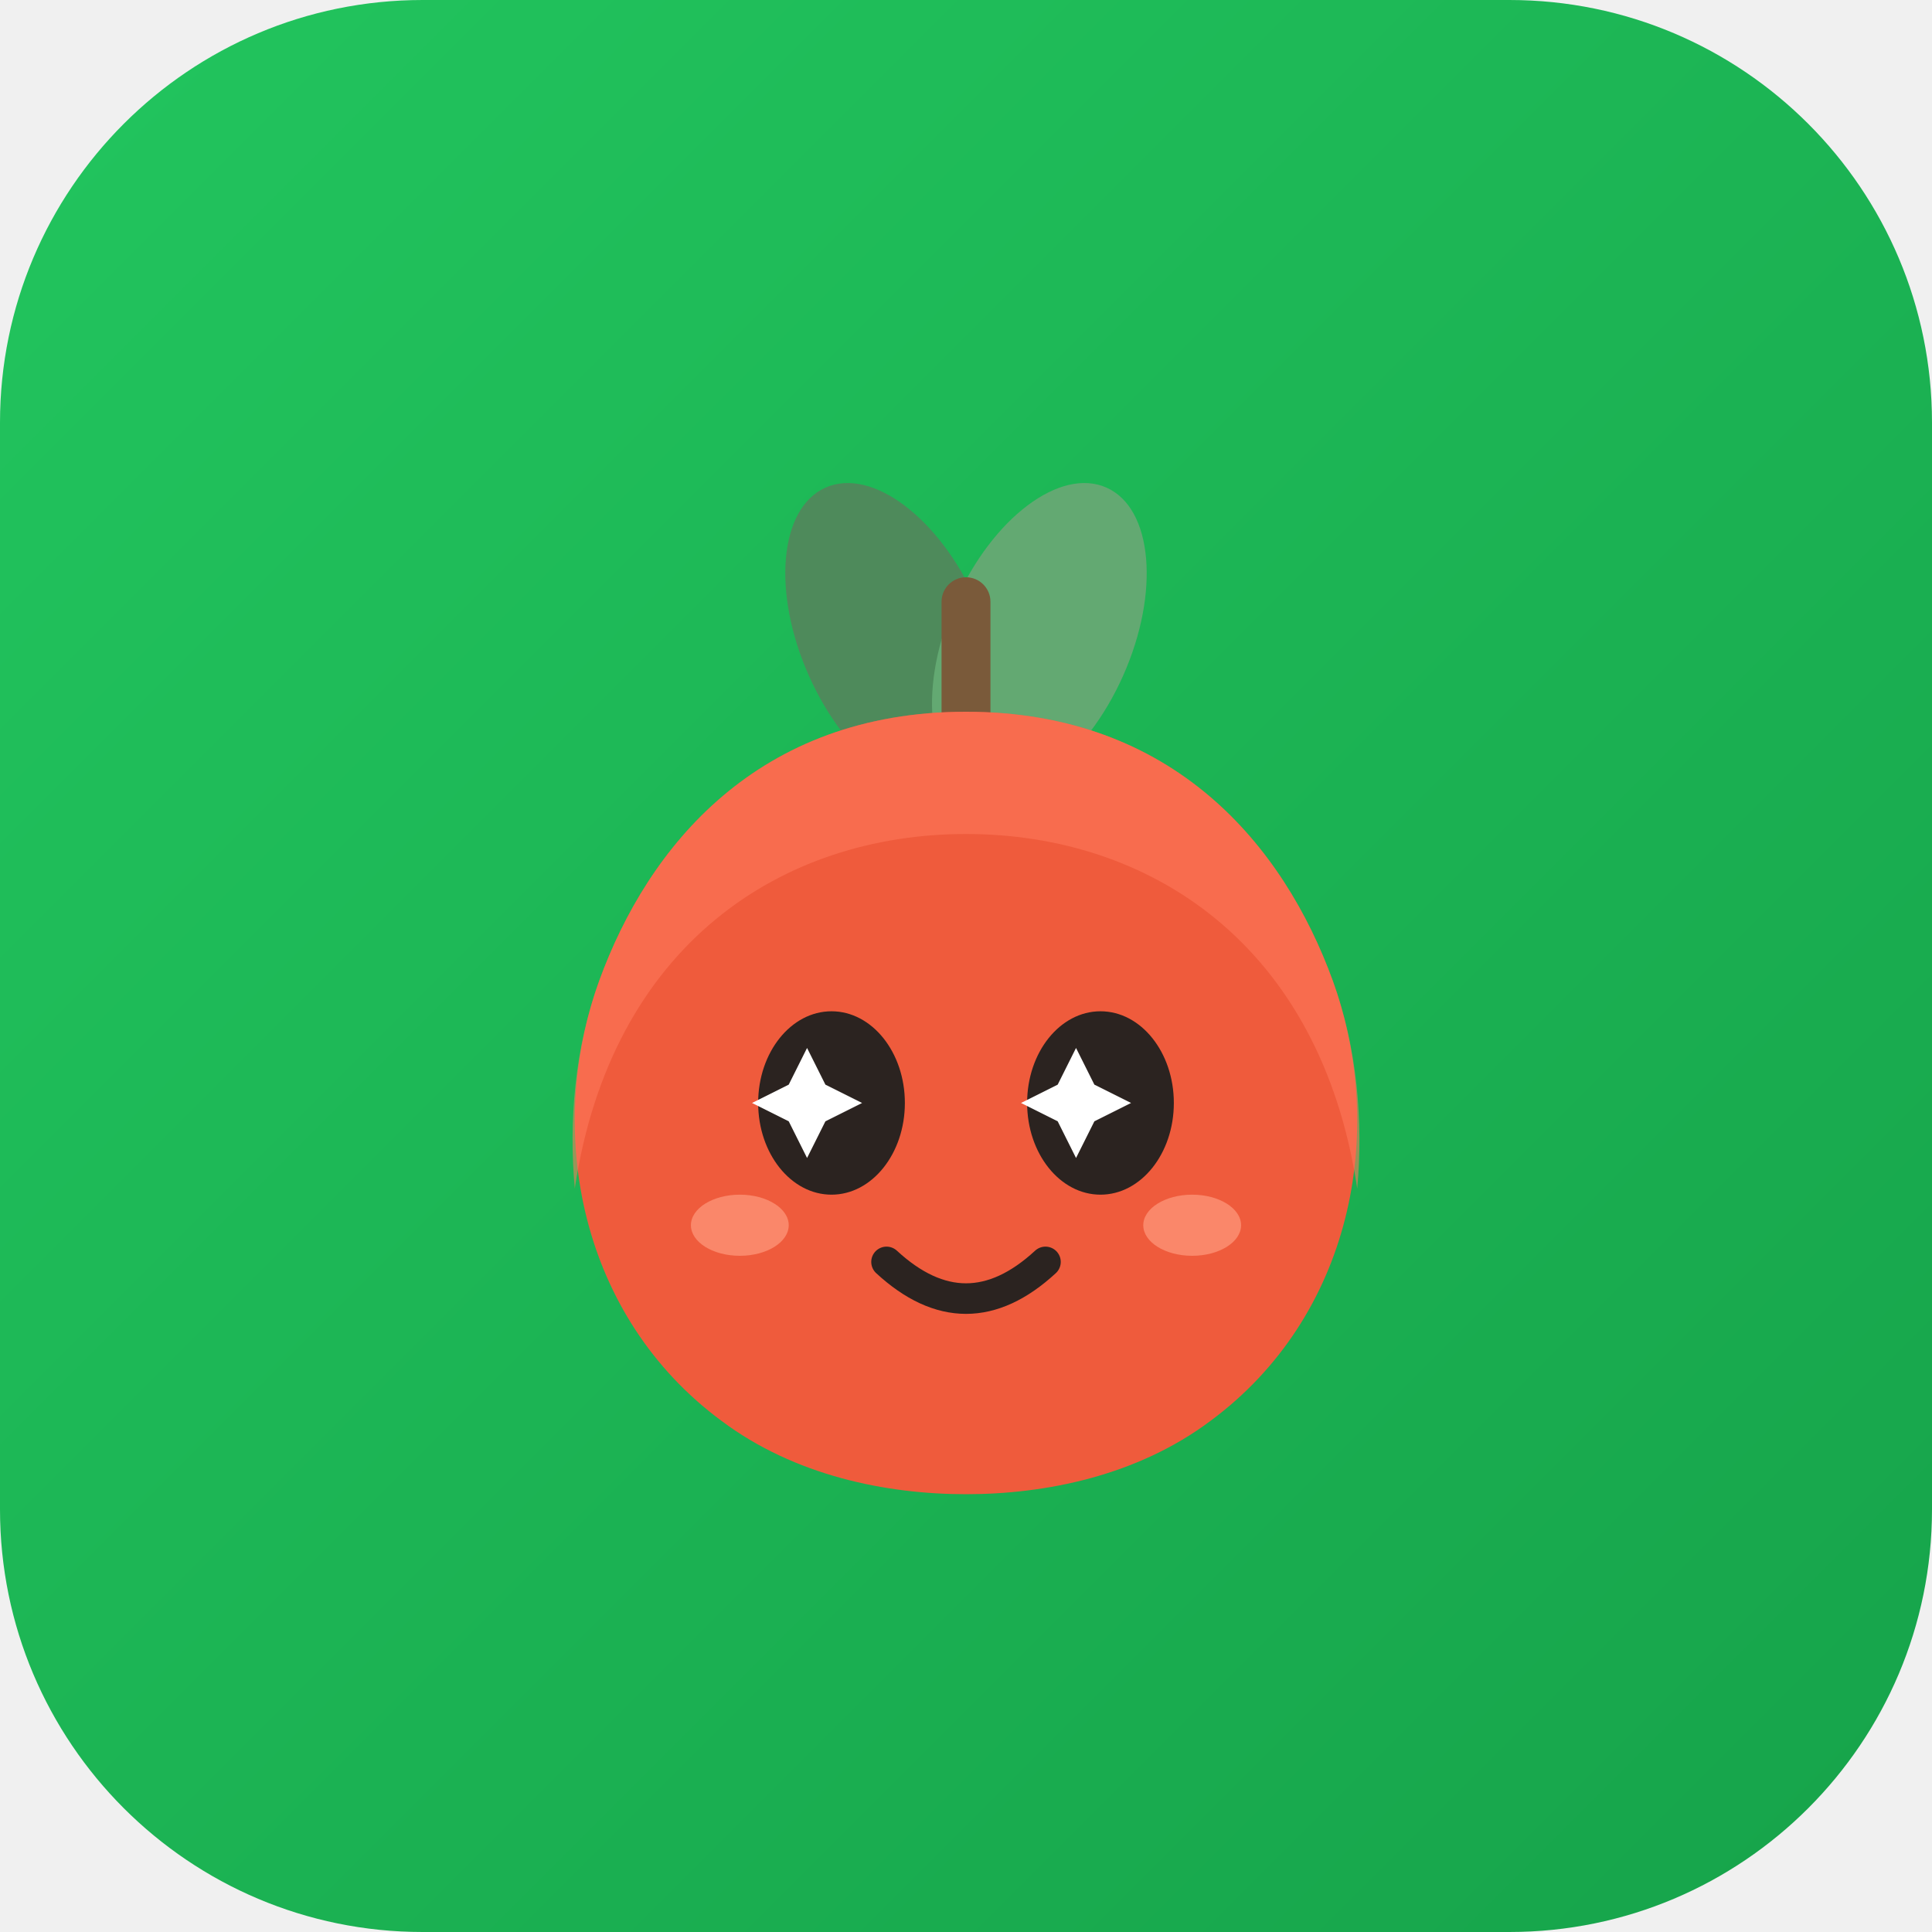
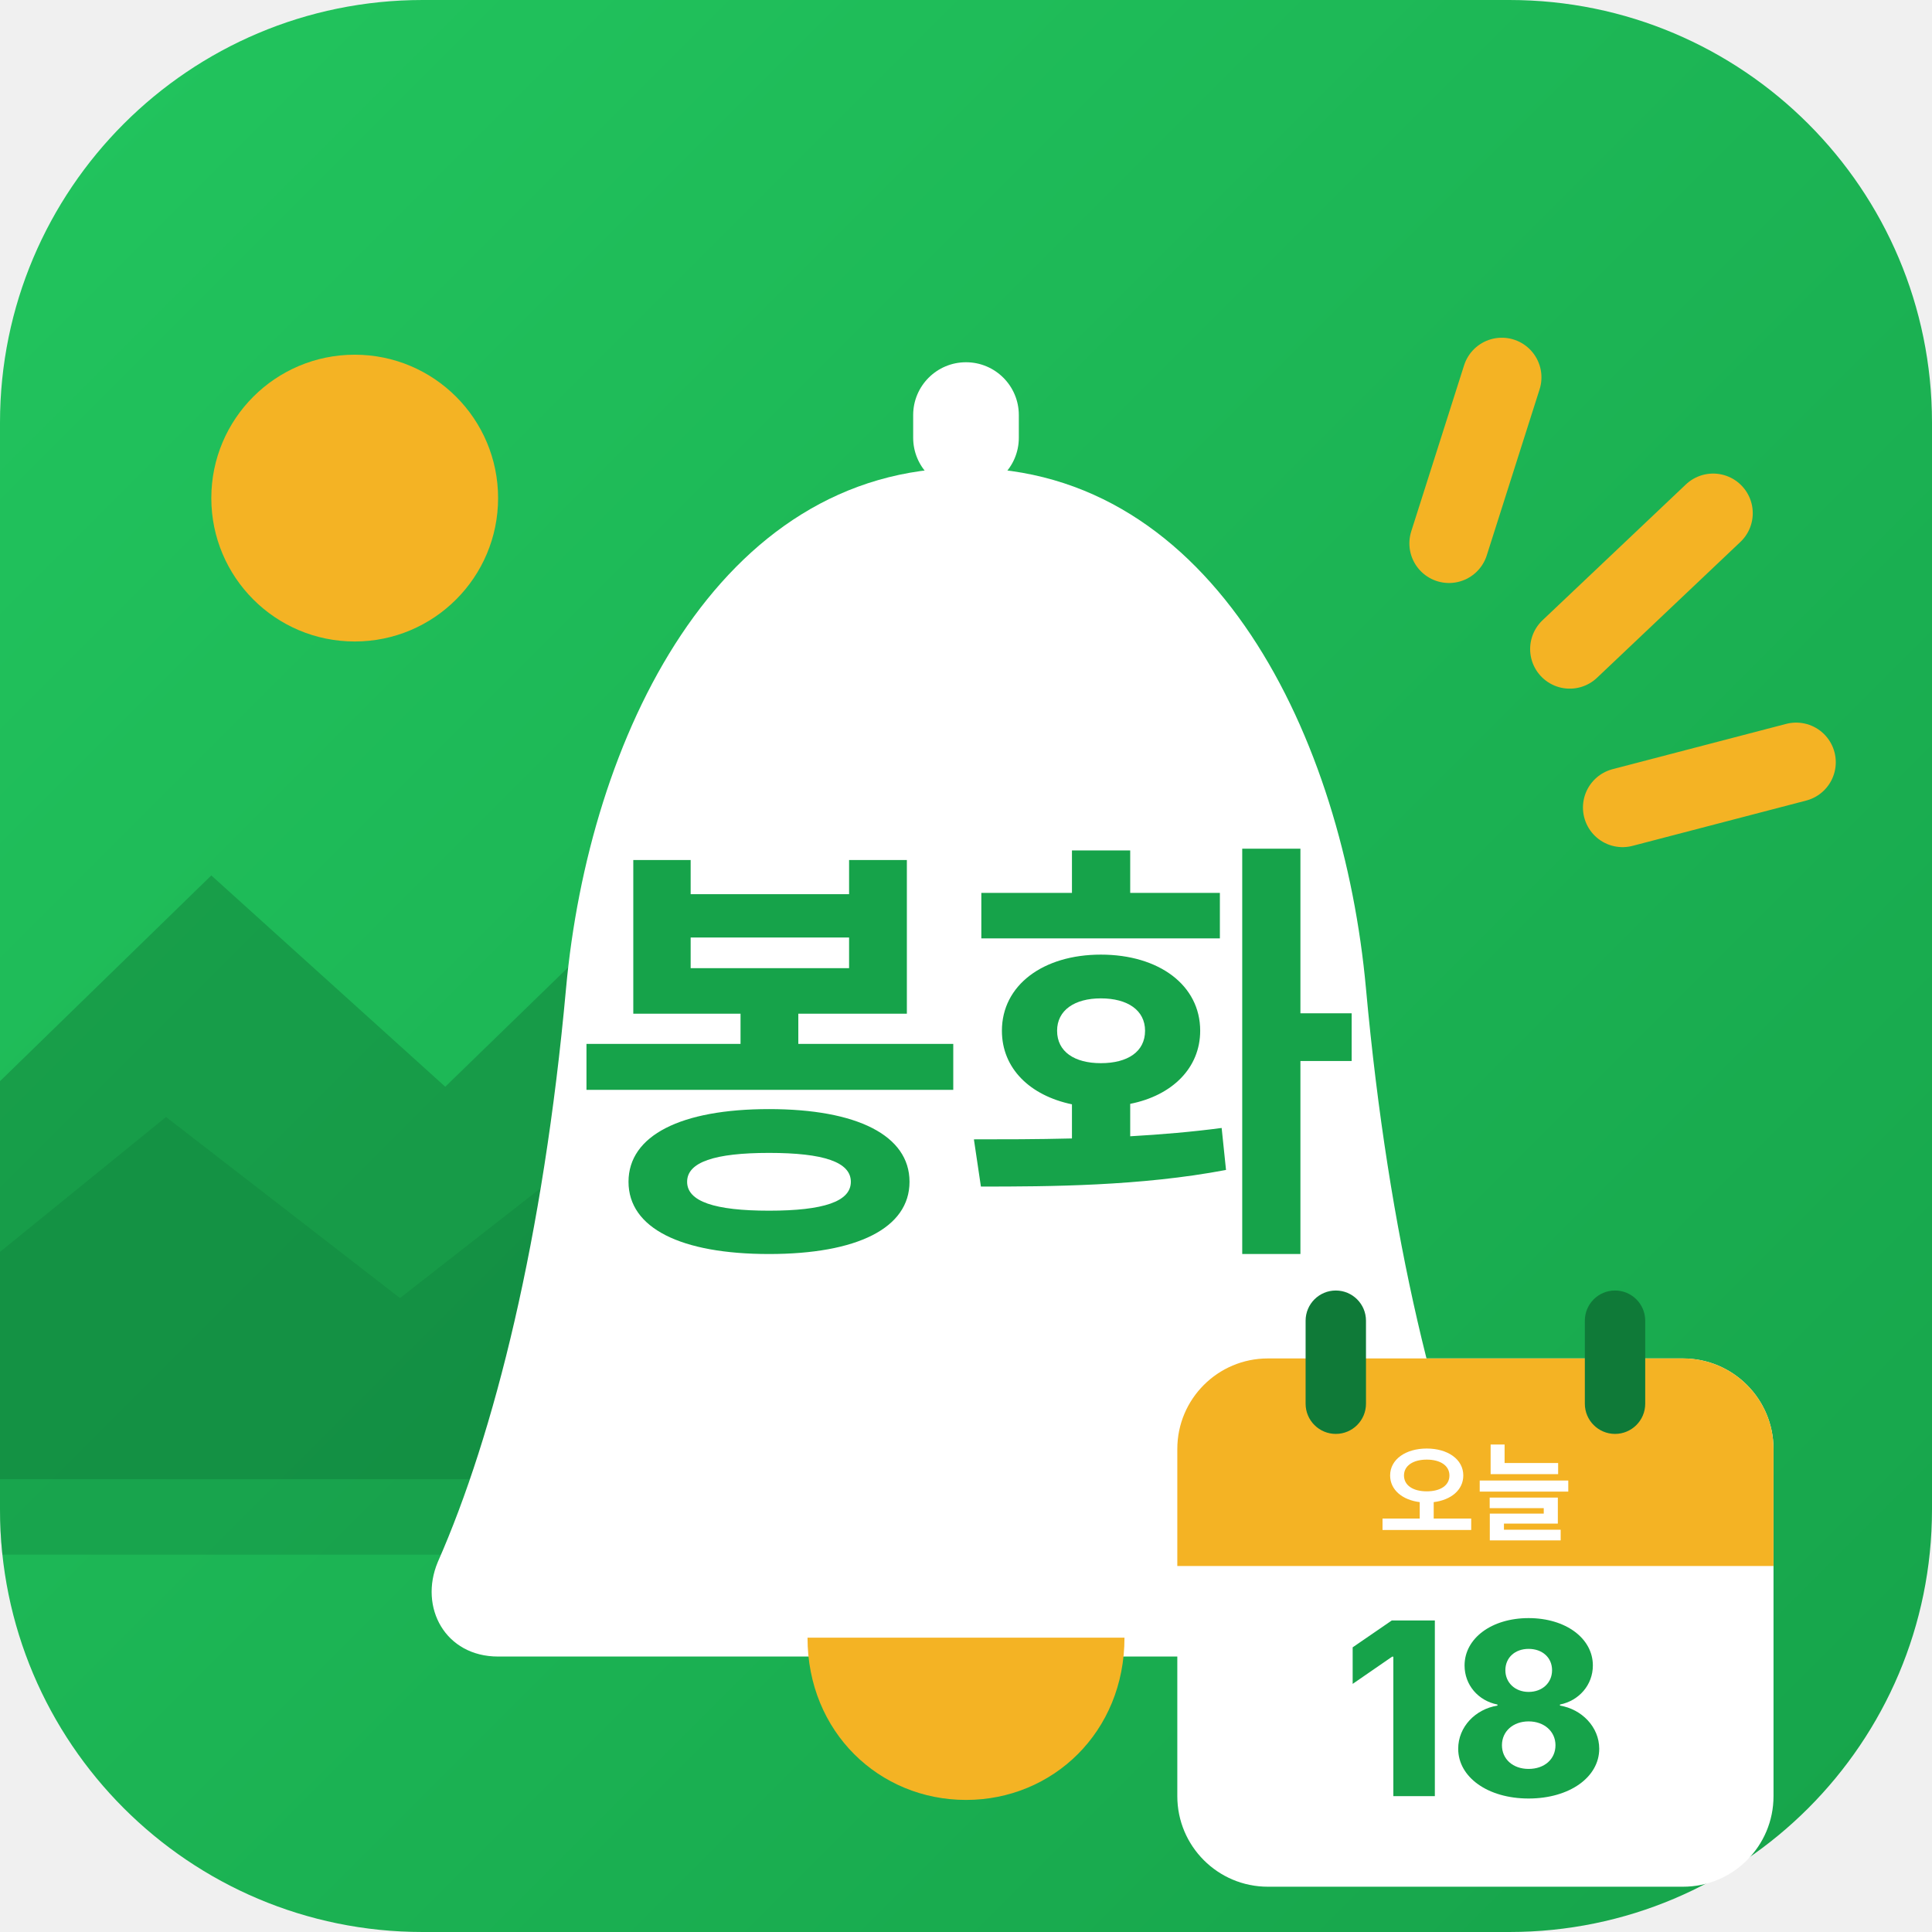
<svg xmlns="http://www.w3.org/2000/svg" viewBox="0 0 512 512">
  <defs>
    <linearGradient id="bg" x1="0" y1="0" x2="1" y2="1">
      <stop offset="0" stop-color="#22C55E" />
      <stop offset="1" stop-color="#16A34A" />
    </linearGradient>
+     <clipPath id="round">
+       <rect width="512" height="512" rx="112" />
+     </clipPath>
  </defs>
  <rect width="512" height="512" rx="112" fill="url(#bg)" />
-   <g transform="translate(256 268) scale(1.62) translate(-100 -105)">
-     <ellipse cx="88" cy="44" rx="15" ry="27" fill="#4E8A5B" transform="rotate(-24 88 44)" />
-     <ellipse cx="112" cy="44" rx="15" ry="27" fill="#63A972" transform="rotate(24 112 44)" />
-     <rect x="96" y="34" width="8" height="26" rx="4" fill="#7a5a3a" />
-     <path d="M100 56c34 0 52 22 60 44 9 25 3 55-20 72-12 9-27 12-40 12s-28-3-40-12C37 155 31 125 40 100c8-22 26-44 60-44Z" fill="#EF5B3C" />
-     <path d="M100 56c-34 0-52 22-60 44-4 11-5 23-4 34 6-40 34-58 64-58 30 0 58 18 64 58 1-11 0-23-4-34-8-22-26-44-60-44Z" fill="#ff7a5c" opacity=".55" />
-     <ellipse cx="78" cy="120" rx="12" ry="15" fill="#2b2320" />
-     <ellipse cx="122" cy="120" rx="12" ry="15" fill="#2b2320" />
-     <path d="M74 111l3 6 6 3-6 3-3 6-3-6-6-3 6-3z" fill="#fff" />
-     <path d="M118 111l3 6 6 3-6 3-3 6-3-6-6-3 6-3z" fill="#fff" />
-     <ellipse cx="63" cy="140" rx="8" ry="5" fill="#ff9a7d" opacity=".7" />
-     <ellipse cx="137" cy="140" rx="8" ry="5" fill="#ff9a7d" opacity=".7" />
-     <path d="M87 146q13 12 26 0" stroke="#2b2320" stroke-width="5" fill="none" stroke-linecap="round" />
+   <g clip-path="url(#round)">
+     <circle cx="94" cy="132" r="38" fill="#F4B324" />
+     <path d="M-20 306 L56 232 L118 288 L188 220 L258 306 L258 392 L-20 392Z" fill="#0F7A38" opacity=".45" />
+     <path d="M-20 348 L44 296 L106 344 L170 294 L240 356 L240 412 L-20 412Z" fill="#0F7A38" opacity=".3" />
+   </g>
+   <g stroke="#F4B324" stroke-width="21" stroke-linecap="round">
+     <path d="M398 100 L384 144" />
+     <path d="M454 136 L416 172" />
+     <path d="M476 202 L430 214" />
+   </g>
+   <rect x="242" y="96" width="28" height="34" rx="14" fill="#fff" />
+   <path d="M256 124c-66 0-100 72-106 138-6 66-19 118-34 152-5 12 2 25 16 25h248c14 0 21-13 16-25-15-34-28-86-34-152-6-66-40-138-106-138Z" fill="#fff" />
+   <text x="256" y="322" font-family="-apple-system,'Apple SD Gothic Neo','Noto Sans KR',sans-serif" font-size="116" font-weight="800" fill="#16A34A" text-anchor="middle" letter-spacing="-3">봉화</text>
+   <path d="M214 434h84c0 25-19 43-42 43s-42-18-42-43Z" fill="#F4B324" />
+   <g>
+     <rect x="312" y="360" width="158" height="140" rx="24" fill="#fff" />
+     <path d="M312 384a24 24 0 0 1 24-24h110a24 24 0 0 1 24 24v31H312Z" fill="#F4B324" />
+     <rect x="346" y="342" width="16" height="38" rx="8" fill="#0F7A38" />
+     <rect x="420" y="342" width="16" height="38" rx="8" fill="#0F7A38" />
+     <text x="391" y="406" font-family="-apple-system,'Apple SD Gothic Neo','Noto Sans KR',sans-serif" font-size="28" font-weight="800" fill="#fff" text-anchor="middle">오늘</text>
+     <text x="391" y="476" font-family="-apple-system,'Apple SD Gothic Neo','Noto Sans KR',sans-serif" font-size="64" font-weight="800" fill="#16A34A" text-anchor="middle">18</text>
  </g>
</svg>
